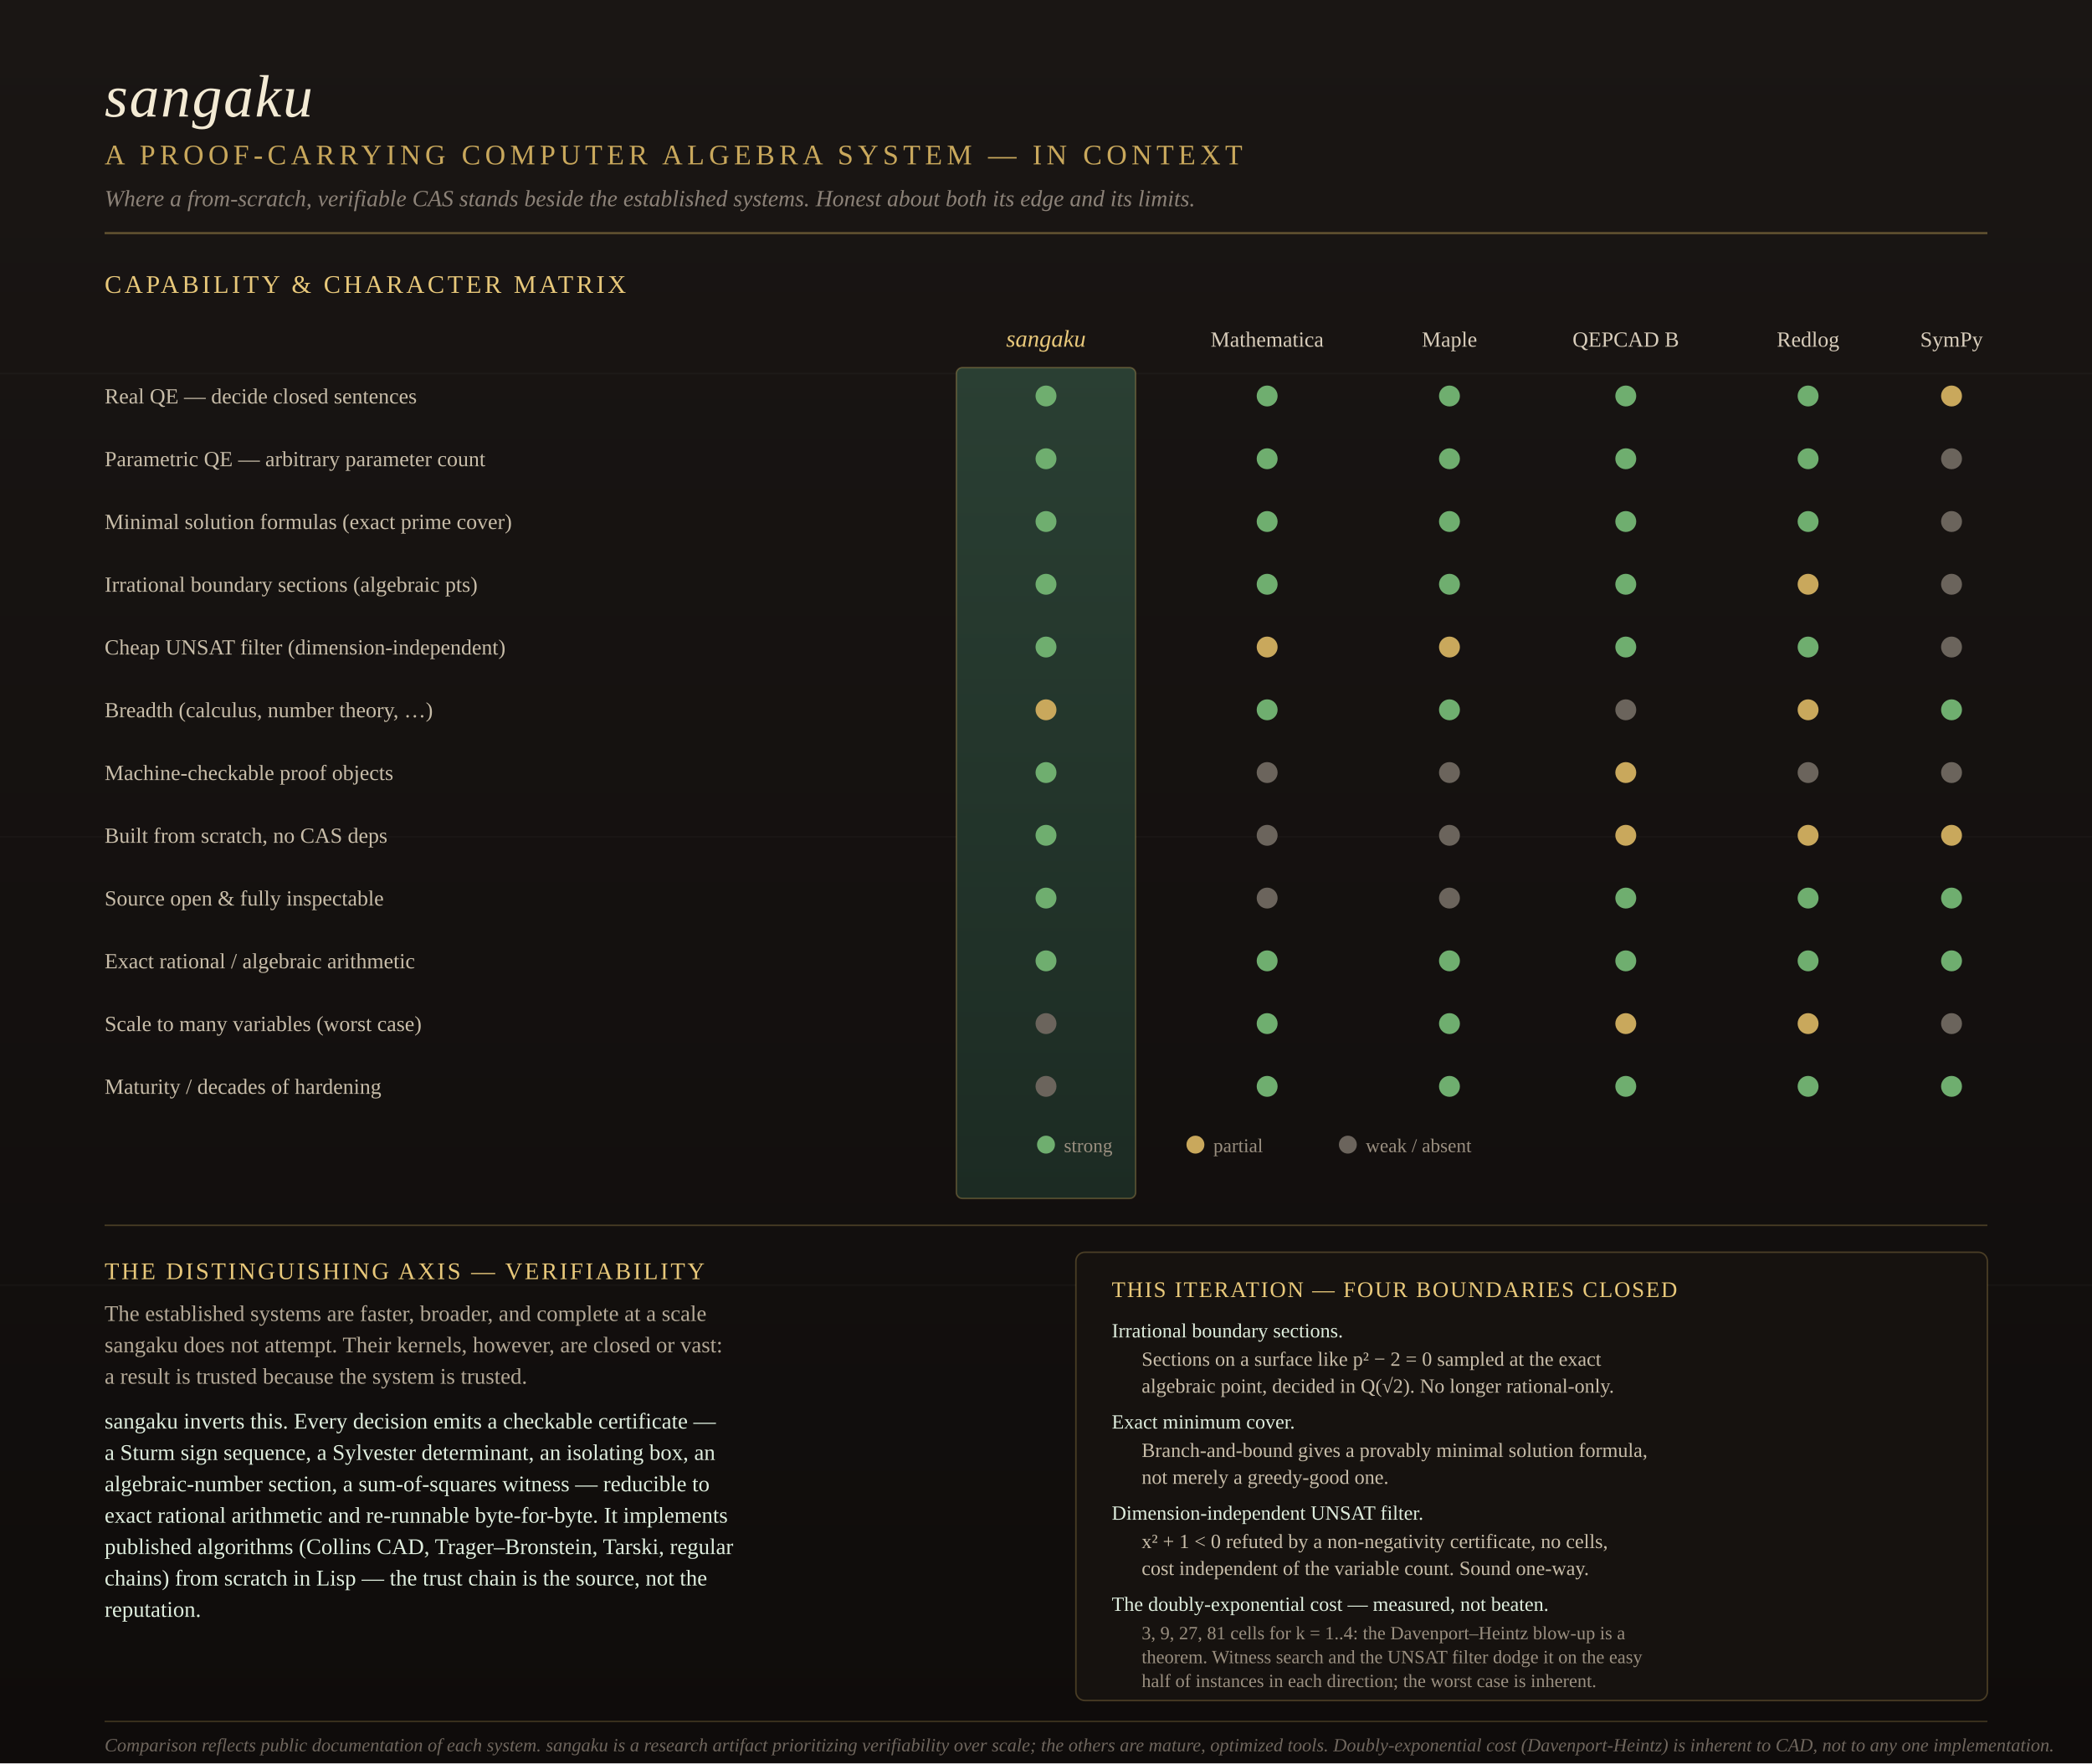
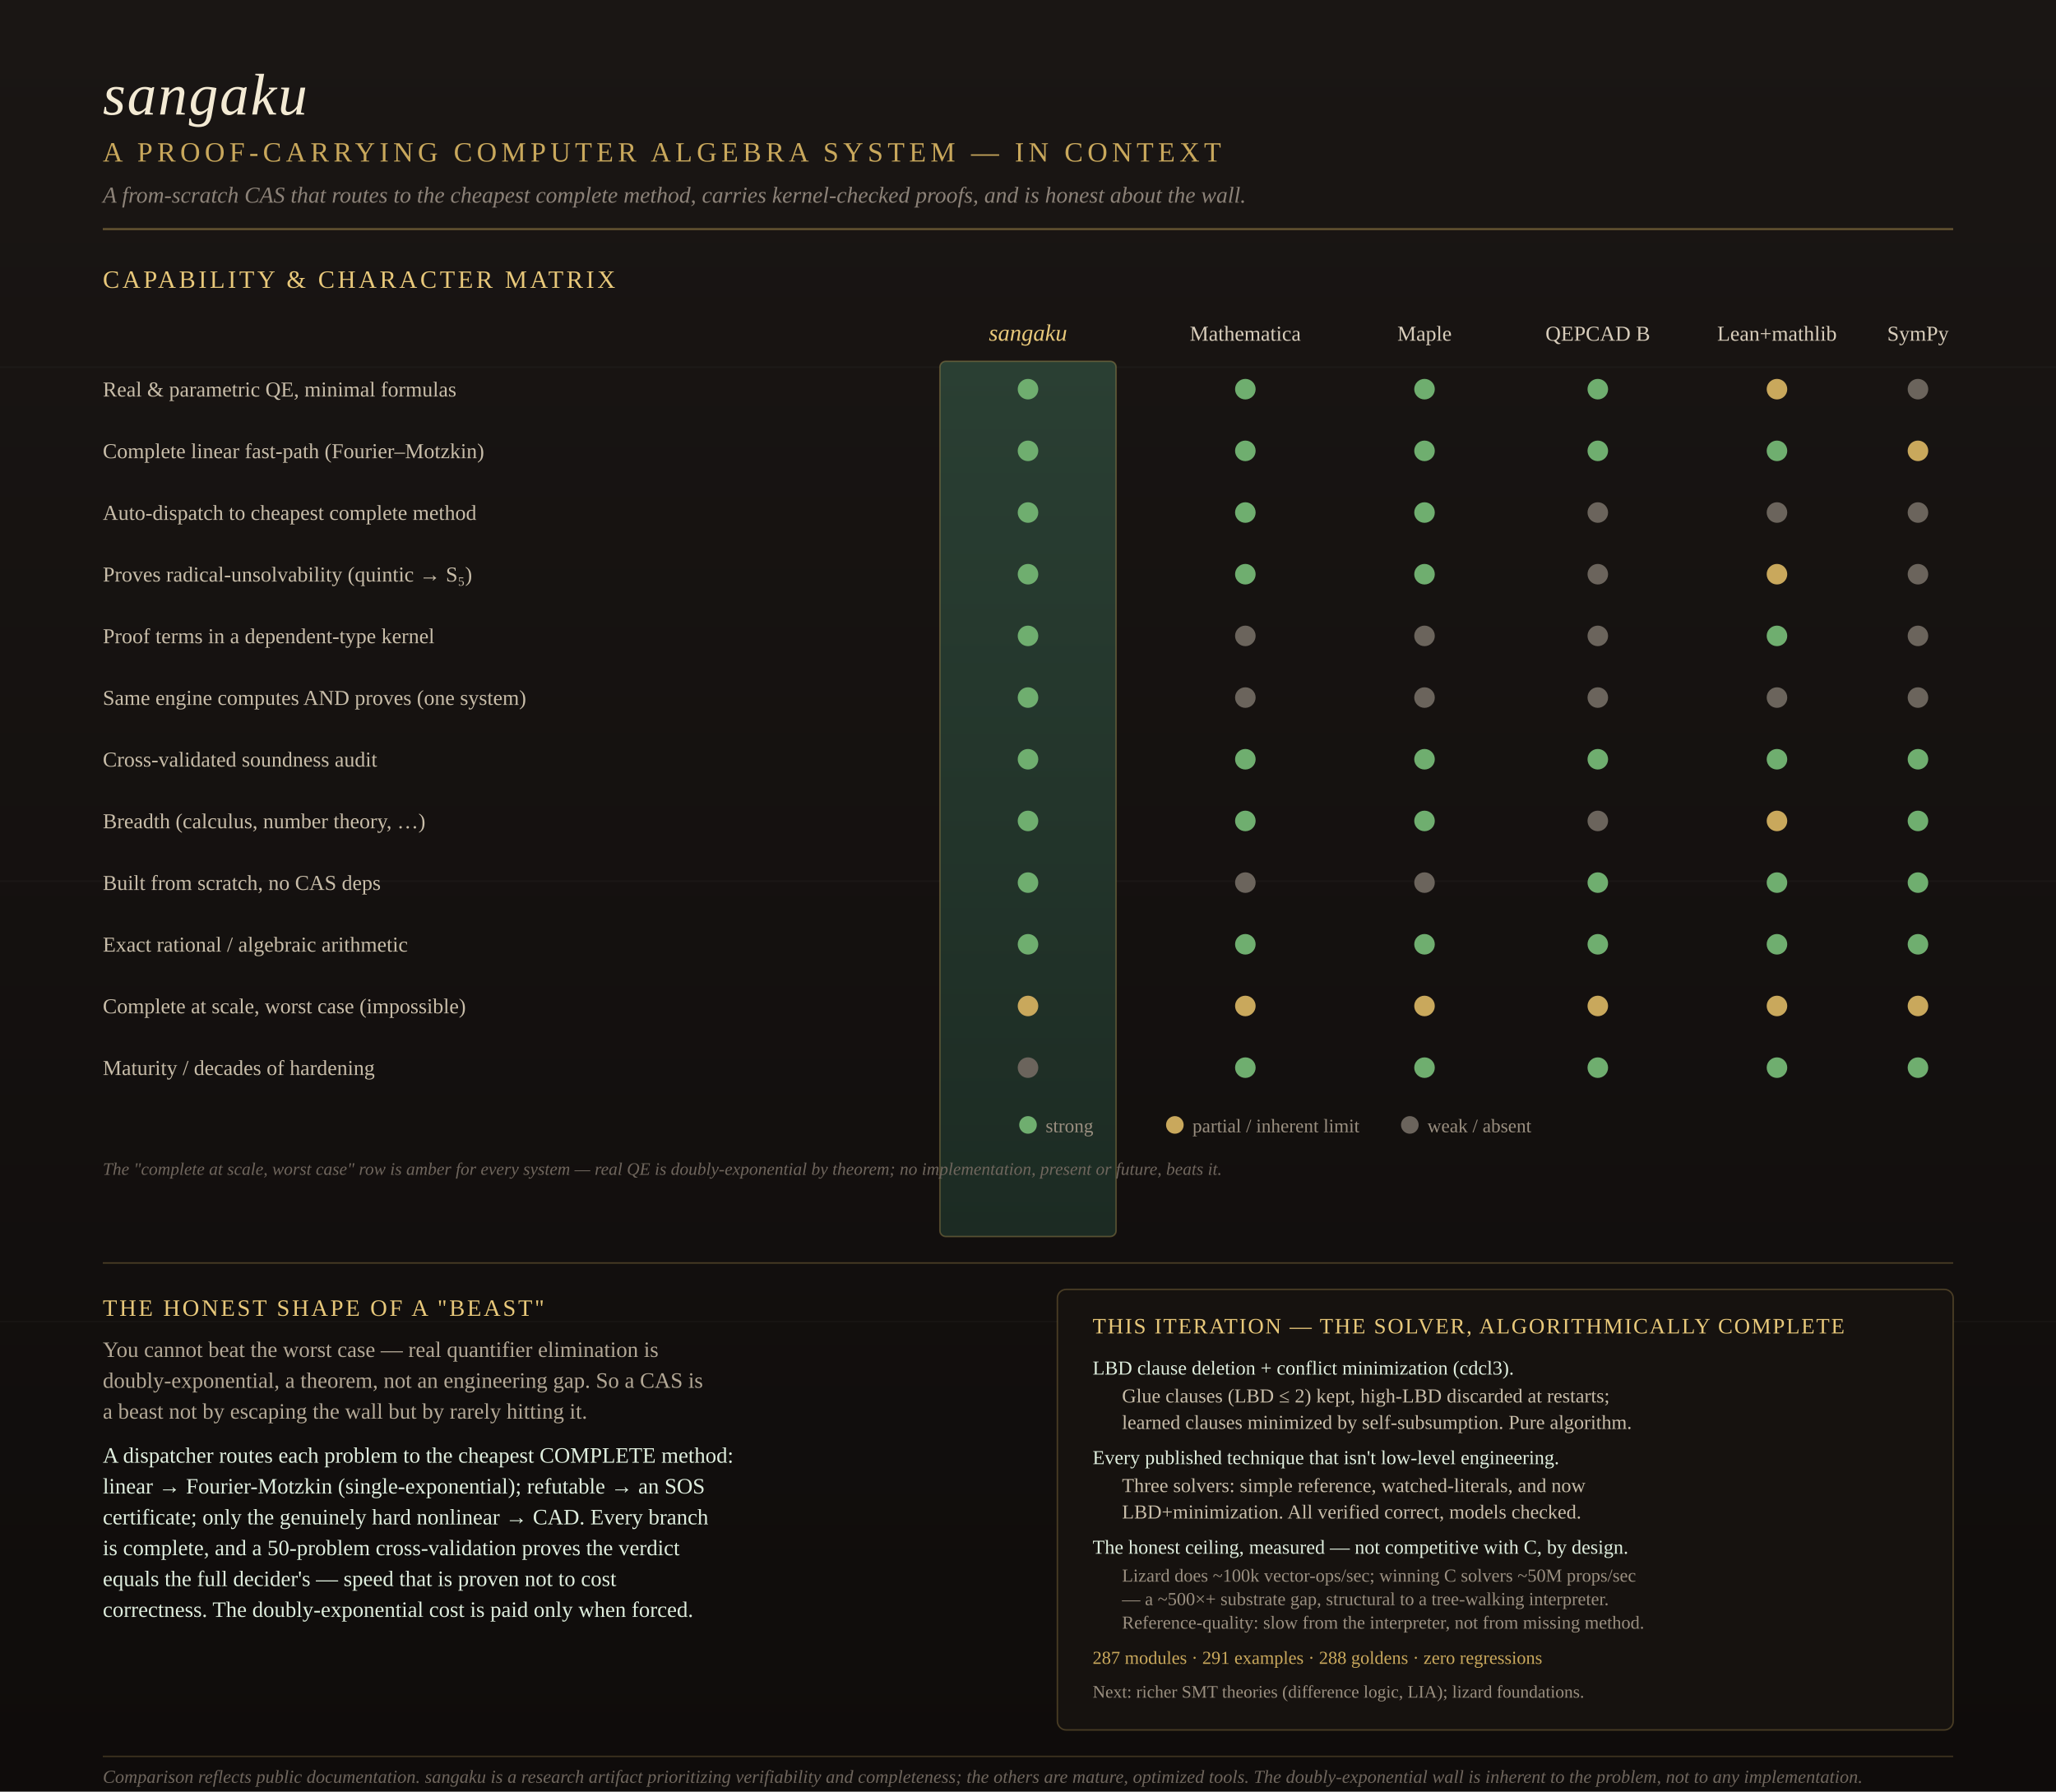
- <svg xmlns="http://www.w3.org/2000/svg" viewBox="0 0 1400 1180" font-family="Georgia, 'Times New Roman', serif">
+ <svg xmlns="http://www.w3.org/2000/svg" viewBox="0 0 1400 1220" font-family="Georgia, 'Times New Roman', serif">
  <defs>
    <linearGradient id="bg" x1="0" y1="0" x2="0" y2="1">
      <stop offset="0" stop-color="#1a1614" />
      <stop offset="1" stop-color="#0f0c0b" />
    </linearGradient>
    <linearGradient id="sangakuCol" x1="0" y1="0" x2="0" y2="1">
      <stop offset="0" stop-color="#2a3f33" />
      <stop offset="1" stop-color="#1c2b23" />
    </linearGradient>
  </defs>
-   <rect width="1400" height="1180" fill="url(#bg)" />
+   <rect width="1400" height="1220" fill="url(#bg)" />
  <g stroke="#ffffff" stroke-opacity="0.025" stroke-width="1">
    <line x1="0" y1="250" x2="1400" y2="250" />
-     <line x1="0" y1="560" x2="1400" y2="560" />
-     <line x1="0" y1="860" x2="1400" y2="860" />
+     <line x1="0" y1="600" x2="1400" y2="600" />
+     <line x1="0" y1="900" x2="1400" y2="900" />
  </g>
  <text x="70" y="78" fill="#f3ead4" font-size="40" font-style="italic" letter-spacing="1">sangaku</text>
  <text x="70" y="110" fill="#c9a85c" font-size="19" letter-spacing="3">A PROOF-CARRYING COMPUTER ALGEBRA SYSTEM — IN CONTEXT</text>
-   <text x="70" y="138" fill="#8c8278" font-size="15.5" font-style="italic">Where a from-scratch, verifiable CAS stands beside the established systems. Honest about both its edge and its limits.</text>
+   <text x="70" y="138" fill="#8c8278" font-size="15.5" font-style="italic">A from-scratch CAS that routes to the cheapest complete method, carries kernel-checked proofs, and is honest about the wall.</text>
  <line x1="70" y1="156" x2="1330" y2="156" stroke="#c9a85c" stroke-opacity="0.4" stroke-width="1.5" />
  <text x="70" y="196" fill="#e8c87a" font-size="17" letter-spacing="2">CAPABILITY &amp; CHARACTER MATRIX</text>
  <g font-size="14.5" fill="#d8cdbb" text-anchor="middle">
    <text x="700" y="232" font-style="italic" font-size="16" fill="#e8c87a">sangaku</text>
    <text x="848" y="232">Mathematica</text>
    <text x="970" y="232">Maple</text>
    <text x="1088" y="232">QEPCAD B</text>
-     <text x="1210" y="232">Redlog</text>
+     <text x="1210" y="232">Lean+mathlib</text>
    <text x="1306" y="232">SymPy</text>
  </g>
-   <rect x="640" y="246" width="120" height="556" fill="url(#sangakuCol)" stroke="#c9a85c" stroke-opacity="0.35" stroke-width="1" rx="4" />
+   <rect x="640" y="246" width="120" height="596" fill="url(#sangakuCol)" stroke="#c9a85c" stroke-opacity="0.35" stroke-width="1" rx="4" />
  <g font-size="14.5">
-     <text x="70" y="270" fill="#c8bda9">Real QE — decide closed sentences</text>
-     <text x="70" y="312" fill="#c8bda9">Parametric QE — arbitrary parameter count</text>
-     <text x="70" y="354" fill="#c8bda9">Minimal solution formulas (exact prime cover)</text>
-     <text x="70" y="396" fill="#c8bda9">Irrational boundary sections (algebraic pts)</text>
-     <text x="70" y="438" fill="#c8bda9">Cheap UNSAT filter (dimension-independent)</text>
-     <text x="70" y="480" fill="#c8bda9">Breadth (calculus, number theory, …)</text>
-     <text x="70" y="522" fill="#c8bda9">Machine-checkable proof objects</text>
-     <text x="70" y="564" fill="#c8bda9">Built from scratch, no CAS deps</text>
-     <text x="70" y="606" fill="#c8bda9">Source open &amp; fully inspectable</text>
+     <text x="70" y="270" fill="#c8bda9">Real &amp; parametric QE, minimal formulas</text>
+     <text x="70" y="312" fill="#c8bda9">Complete linear fast-path (Fourier–Motzkin)</text>
+     <text x="70" y="354" fill="#c8bda9">Auto-dispatch to cheapest complete method</text>
+     <text x="70" y="396" fill="#c8bda9">Proves radical-unsolvability (quintic → S₅)</text>
+     <text x="70" y="438" fill="#c8bda9">Proof terms in a dependent-type kernel</text>
+     <text x="70" y="480" fill="#c8bda9">Same engine computes AND proves (one system)</text>
+     <text x="70" y="522" fill="#c8bda9">Cross-validated soundness audit</text>
+     <text x="70" y="564" fill="#c8bda9">Breadth (calculus, number theory, …)</text>
+     <text x="70" y="606" fill="#c8bda9">Built from scratch, no CAS deps</text>
    <text x="70" y="648" fill="#c8bda9">Exact rational / algebraic arithmetic</text>
-     <text x="70" y="690" fill="#c8bda9">Scale to many variables (worst case)</text>
+     <text x="70" y="690" fill="#c8bda9">Complete at scale, worst case (impossible)</text>
    <text x="70" y="732" fill="#c8bda9">Maturity / decades of hardening</text>
  </g>
  <g>
    <circle cx="700" cy="265" r="7" fill="#6fae6f" />
    <circle cx="848" cy="265" r="7" fill="#6fae6f" />
    <circle cx="970" cy="265" r="7" fill="#6fae6f" />
    <circle cx="1088" cy="265" r="7" fill="#6fae6f" />
-     <circle cx="1210" cy="265" r="7" fill="#6fae6f" />
-     <circle cx="1306" cy="265" r="7" fill="#c9a85c" />
+     <circle cx="1210" cy="265" r="7" fill="#c9a85c" />
+     <circle cx="1306" cy="265" r="7" fill="#6b645c" />
    <circle cx="700" cy="307" r="7" fill="#6fae6f" />
    <circle cx="848" cy="307" r="7" fill="#6fae6f" />
    <circle cx="970" cy="307" r="7" fill="#6fae6f" />
    <circle cx="1088" cy="307" r="7" fill="#6fae6f" />
    <circle cx="1210" cy="307" r="7" fill="#6fae6f" />
-     <circle cx="1306" cy="307" r="7" fill="#6b645c" />
+     <circle cx="1306" cy="307" r="7" fill="#c9a85c" />
    <circle cx="700" cy="349" r="7" fill="#6fae6f" />
    <circle cx="848" cy="349" r="7" fill="#6fae6f" />
    <circle cx="970" cy="349" r="7" fill="#6fae6f" />
-     <circle cx="1088" cy="349" r="7" fill="#6fae6f" />
-     <circle cx="1210" cy="349" r="7" fill="#6fae6f" />
+     <circle cx="1088" cy="349" r="7" fill="#6b645c" />
+     <circle cx="1210" cy="349" r="7" fill="#6b645c" />
    <circle cx="1306" cy="349" r="7" fill="#6b645c" />
    <circle cx="700" cy="391" r="7" fill="#6fae6f" />
    <circle cx="848" cy="391" r="7" fill="#6fae6f" />
    <circle cx="970" cy="391" r="7" fill="#6fae6f" />
-     <circle cx="1088" cy="391" r="7" fill="#6fae6f" />
+     <circle cx="1088" cy="391" r="7" fill="#6b645c" />
    <circle cx="1210" cy="391" r="7" fill="#c9a85c" />
    <circle cx="1306" cy="391" r="7" fill="#6b645c" />
    <circle cx="700" cy="433" r="7" fill="#6fae6f" />
-     <circle cx="848" cy="433" r="7" fill="#c9a85c" />
-     <circle cx="970" cy="433" r="7" fill="#c9a85c" />
-     <circle cx="1088" cy="433" r="7" fill="#6fae6f" />
+     <circle cx="848" cy="433" r="7" fill="#6b645c" />
+     <circle cx="970" cy="433" r="7" fill="#6b645c" />
+     <circle cx="1088" cy="433" r="7" fill="#6b645c" />
    <circle cx="1210" cy="433" r="7" fill="#6fae6f" />
    <circle cx="1306" cy="433" r="7" fill="#6b645c" />
-     <circle cx="700" cy="475" r="7" fill="#c9a85c" />
-     <circle cx="848" cy="475" r="7" fill="#6fae6f" />
-     <circle cx="970" cy="475" r="7" fill="#6fae6f" />
+     <circle cx="700" cy="475" r="7" fill="#6fae6f" />
+     <circle cx="848" cy="475" r="7" fill="#6b645c" />
+     <circle cx="970" cy="475" r="7" fill="#6b645c" />
    <circle cx="1088" cy="475" r="7" fill="#6b645c" />
-     <circle cx="1210" cy="475" r="7" fill="#c9a85c" />
-     <circle cx="1306" cy="475" r="7" fill="#6fae6f" />
+     <circle cx="1210" cy="475" r="7" fill="#6b645c" />
+     <circle cx="1306" cy="475" r="7" fill="#6b645c" />
    <circle cx="700" cy="517" r="7" fill="#6fae6f" />
-     <circle cx="848" cy="517" r="7" fill="#6b645c" />
-     <circle cx="970" cy="517" r="7" fill="#6b645c" />
-     <circle cx="1088" cy="517" r="7" fill="#c9a85c" />
-     <circle cx="1210" cy="517" r="7" fill="#6b645c" />
-     <circle cx="1306" cy="517" r="7" fill="#6b645c" />
+     <circle cx="848" cy="517" r="7" fill="#6fae6f" />
+     <circle cx="970" cy="517" r="7" fill="#6fae6f" />
+     <circle cx="1088" cy="517" r="7" fill="#6fae6f" />
+     <circle cx="1210" cy="517" r="7" fill="#6fae6f" />
+     <circle cx="1306" cy="517" r="7" fill="#6fae6f" />
    <circle cx="700" cy="559" r="7" fill="#6fae6f" />
-     <circle cx="848" cy="559" r="7" fill="#6b645c" />
-     <circle cx="970" cy="559" r="7" fill="#6b645c" />
-     <circle cx="1088" cy="559" r="7" fill="#c9a85c" />
+     <circle cx="848" cy="559" r="7" fill="#6fae6f" />
+     <circle cx="970" cy="559" r="7" fill="#6fae6f" />
+     <circle cx="1088" cy="559" r="7" fill="#6b645c" />
    <circle cx="1210" cy="559" r="7" fill="#c9a85c" />
-     <circle cx="1306" cy="559" r="7" fill="#c9a85c" />
+     <circle cx="1306" cy="559" r="7" fill="#6fae6f" />
    <circle cx="700" cy="601" r="7" fill="#6fae6f" />
    <circle cx="848" cy="601" r="7" fill="#6b645c" />
    <circle cx="970" cy="601" r="7" fill="#6b645c" />
    <circle cx="1088" cy="601" r="7" fill="#6fae6f" />
    <circle cx="1210" cy="601" r="7" fill="#6fae6f" />
    <circle cx="1306" cy="601" r="7" fill="#6fae6f" />
    <circle cx="700" cy="643" r="7" fill="#6fae6f" />
    <circle cx="848" cy="643" r="7" fill="#6fae6f" />
    <circle cx="970" cy="643" r="7" fill="#6fae6f" />
    <circle cx="1088" cy="643" r="7" fill="#6fae6f" />
    <circle cx="1210" cy="643" r="7" fill="#6fae6f" />
    <circle cx="1306" cy="643" r="7" fill="#6fae6f" />
-     <circle cx="700" cy="685" r="7" fill="#6b645c" />
-     <circle cx="848" cy="685" r="7" fill="#6fae6f" />
-     <circle cx="970" cy="685" r="7" fill="#6fae6f" />
+     <circle cx="700" cy="685" r="7" fill="#c9a85c" />
+     <circle cx="848" cy="685" r="7" fill="#c9a85c" />
+     <circle cx="970" cy="685" r="7" fill="#c9a85c" />
    <circle cx="1088" cy="685" r="7" fill="#c9a85c" />
    <circle cx="1210" cy="685" r="7" fill="#c9a85c" />
-     <circle cx="1306" cy="685" r="7" fill="#6b645c" />
+     <circle cx="1306" cy="685" r="7" fill="#c9a85c" />
    <circle cx="700" cy="727" r="7" fill="#6b645c" />
    <circle cx="848" cy="727" r="7" fill="#6fae6f" />
    <circle cx="970" cy="727" r="7" fill="#6fae6f" />
    <circle cx="1088" cy="727" r="7" fill="#6fae6f" />
    <circle cx="1210" cy="727" r="7" fill="#6fae6f" />
    <circle cx="1306" cy="727" r="7" fill="#6fae6f" />
  </g>
  <g font-size="13" fill="#9a8f80">
    <circle cx="700" cy="766" r="6" fill="#6fae6f" />
    <text x="712" y="771">strong</text>
    <circle cx="800" cy="766" r="6" fill="#c9a85c" />
-     <text x="812" y="771">partial</text>
-     <circle cx="902" cy="766" r="6" fill="#6b645c" />
-     <text x="914" y="771">weak / absent</text>
+     <text x="812" y="771">partial / inherent limit</text>
+     <circle cx="960" cy="766" r="6" fill="#6b645c" />
+     <text x="972" y="771">weak / absent</text>
  </g>
-   <line x1="70" y1="820" x2="1330" y2="820" stroke="#c9a85c" stroke-opacity="0.3" stroke-width="1" />
-   <text x="70" y="856" fill="#e8c87a" font-size="16" letter-spacing="1.5">THE DISTINGUISHING AXIS — VERIFIABILITY</text>
+   <text x="70" y="800" fill="#6f665d" font-size="12" font-style="italic">The "complete at scale, worst case" row is amber for every system — real QE is doubly-exponential by theorem; no implementation, present or future, beats it.</text>
+   <line x1="70" y1="860" x2="1330" y2="860" stroke="#c9a85c" stroke-opacity="0.3" stroke-width="1" />
+   <text x="70" y="896" fill="#e8c87a" font-size="16" letter-spacing="1.5">THE HONEST SHAPE OF A "BEAST"</text>
  <g font-size="15" fill="#b3a896">
-     <text x="70" y="884">The established systems are faster, broader, and complete at a scale</text>
-     <text x="70" y="905">sangaku does not attempt. Their kernels, however, are closed or vast:</text>
-     <text x="70" y="926">a result is trusted because the system is trusted.</text>
+     <text x="70" y="924">You cannot beat the worst case — real quantifier elimination is</text>
+     <text x="70" y="945">doubly-exponential, a theorem, not an engineering gap. So a CAS is</text>
+     <text x="70" y="966">a beast not by escaping the wall but by rarely hitting it.</text>
  </g>
  <g font-size="15" fill="#dfeede">
-     <text x="70" y="956">sangaku inverts this. Every decision emits a checkable certificate —</text>
-     <text x="70" y="977">a Sturm sign sequence, a Sylvester determinant, an isolating box, an</text>
-     <text x="70" y="998">algebraic-number section, a sum-of-squares witness — reducible to</text>
-     <text x="70" y="1019">exact rational arithmetic and re-runnable byte-for-byte. It implements</text>
-     <text x="70" y="1040">published algorithms (Collins CAD, Trager–Bronstein, Tarski, regular</text>
-     <text x="70" y="1061">chains) from scratch in Lisp — the trust chain is the source, not the</text>
-     <text x="70" y="1082">reputation.</text>
+     <text x="70" y="996">A dispatcher routes each problem to the cheapest COMPLETE method:</text>
+     <text x="70" y="1017">linear → Fourier-Motzkin (single-exponential); refutable → an SOS</text>
+     <text x="70" y="1038">certificate; only the genuinely hard nonlinear → CAD. Every branch</text>
+     <text x="70" y="1059">is complete, and a 50-problem cross-validation proves the verdict</text>
+     <text x="70" y="1080">equals the full decider's — speed that is proven not to cost</text>
+     <text x="70" y="1101">correctness. The doubly-exponential cost is paid only when forced.</text>
  </g>
-   <rect x="720" y="838" width="610" height="300" fill="#16120f" stroke="#c9a85c" stroke-opacity="0.3" stroke-width="1" rx="6" />
-   <text x="744" y="868" fill="#e8c87a" font-size="15" letter-spacing="1">THIS ITERATION — FOUR BOUNDARIES CLOSED</text>
+   <rect x="720" y="878" width="610" height="300" fill="#16120f" stroke="#c9a85c" stroke-opacity="0.3" stroke-width="1" rx="6" />
+   <text x="744" y="908" fill="#e8c87a" font-size="15" letter-spacing="1">THIS ITERATION — THE SOLVER, ALGORITHMICALLY COMPLETE</text>
  <g font-size="13.5" fill="#c8bda9">
-     <text x="744" y="895" fill="#dfeede">Irrational boundary sections.</text>
-     <text x="764" y="914">Sections on a surface like p² − 2 = 0 sampled at the exact</text>
-     <text x="764" y="932">algebraic point, decided in Q(√2). No longer rational-only.</text>
-     <text x="744" y="956" fill="#dfeede">Exact minimum cover.</text>
-     <text x="764" y="975">Branch-and-bound gives a provably minimal solution formula,</text>
-     <text x="764" y="993">not merely a greedy-good one.</text>
-     <text x="744" y="1017" fill="#dfeede">Dimension-independent UNSAT filter.</text>
-     <text x="764" y="1036">x² + 1 &lt; 0 refuted by a non-negativity certificate, no cells,</text>
-     <text x="764" y="1054">cost independent of the variable count. Sound one-way.</text>
-     <text x="744" y="1078" fill="#dfeede">The doubly-exponential cost — measured, not beaten.</text>
-     <text x="764" y="1097" fill="#9a8f80" font-size="12.5">3, 9, 27, 81 cells for k = 1..4: the Davenport–Heintz blow-up is a</text>
-     <text x="764" y="1113" fill="#9a8f80" font-size="12.5">theorem. Witness search and the UNSAT filter dodge it on the easy</text>
-     <text x="764" y="1129" fill="#9a8f80" font-size="12.5">half of instances in each direction; the worst case is inherent.</text>
+     <text x="744" y="936" fill="#dfeede">LBD clause deletion + conflict minimization (cdcl3).</text>
+     <text x="764" y="955">Glue clauses (LBD ≤ 2) kept, high-LBD discarded at restarts;</text>
+     <text x="764" y="973">learned clauses minimized by self-subsumption. Pure algorithm.</text>
+     <text x="744" y="997" fill="#dfeede">Every published technique that isn't low-level engineering.</text>
+     <text x="764" y="1016">Three solvers: simple reference, watched-literals, and now</text>
+     <text x="764" y="1034">LBD+minimization. All verified correct, models checked.</text>
+     <text x="744" y="1058" fill="#dfeede">The honest ceiling, measured — not competitive with C, by design.</text>
+     <text x="764" y="1077" fill="#9a8f80" font-size="12.5">Lizard does ~100k vector-ops/sec; winning C solvers ~50M props/sec</text>
+     <text x="764" y="1093" fill="#9a8f80" font-size="12.5">— a ~500×+ substrate gap, structural to a tree-walking interpreter.</text>
+     <text x="764" y="1109" fill="#9a8f80" font-size="12.5">Reference-quality: slow from the interpreter, not from missing method.</text>
+     <text x="744" y="1133" fill="#c9a85c" font-size="12.5">287 modules · 291 examples · 288 goldens · zero regressions</text>
+     <text x="744" y="1156" fill="#9a8f80" font-size="12">Next: richer SMT theories (difference logic, LIA); lizard foundations.</text>
  </g>
-   <line x1="70" y1="1152" x2="1330" y2="1152" stroke="#c9a85c" stroke-opacity="0.25" stroke-width="1" />
-   <text x="70" y="1172" fill="#6f665d" font-size="12.5" font-style="italic">Comparison reflects public documentation of each system. sangaku is a research artifact prioritizing verifiability over scale; the others are mature, optimized tools. Doubly-exponential cost (Davenport-Heintz) is inherent to CAD, not to any one implementation.</text>
+   <line x1="70" y1="1196" x2="1330" y2="1196" stroke="#c9a85c" stroke-opacity="0.25" stroke-width="1" />
+   <text x="70" y="1214" fill="#6f665d" font-size="12.5" font-style="italic">Comparison reflects public documentation. sangaku is a research artifact prioritizing verifiability and completeness; the others are mature, optimized tools. The doubly-exponential wall is inherent to the problem, not to any implementation.</text>
</svg>
